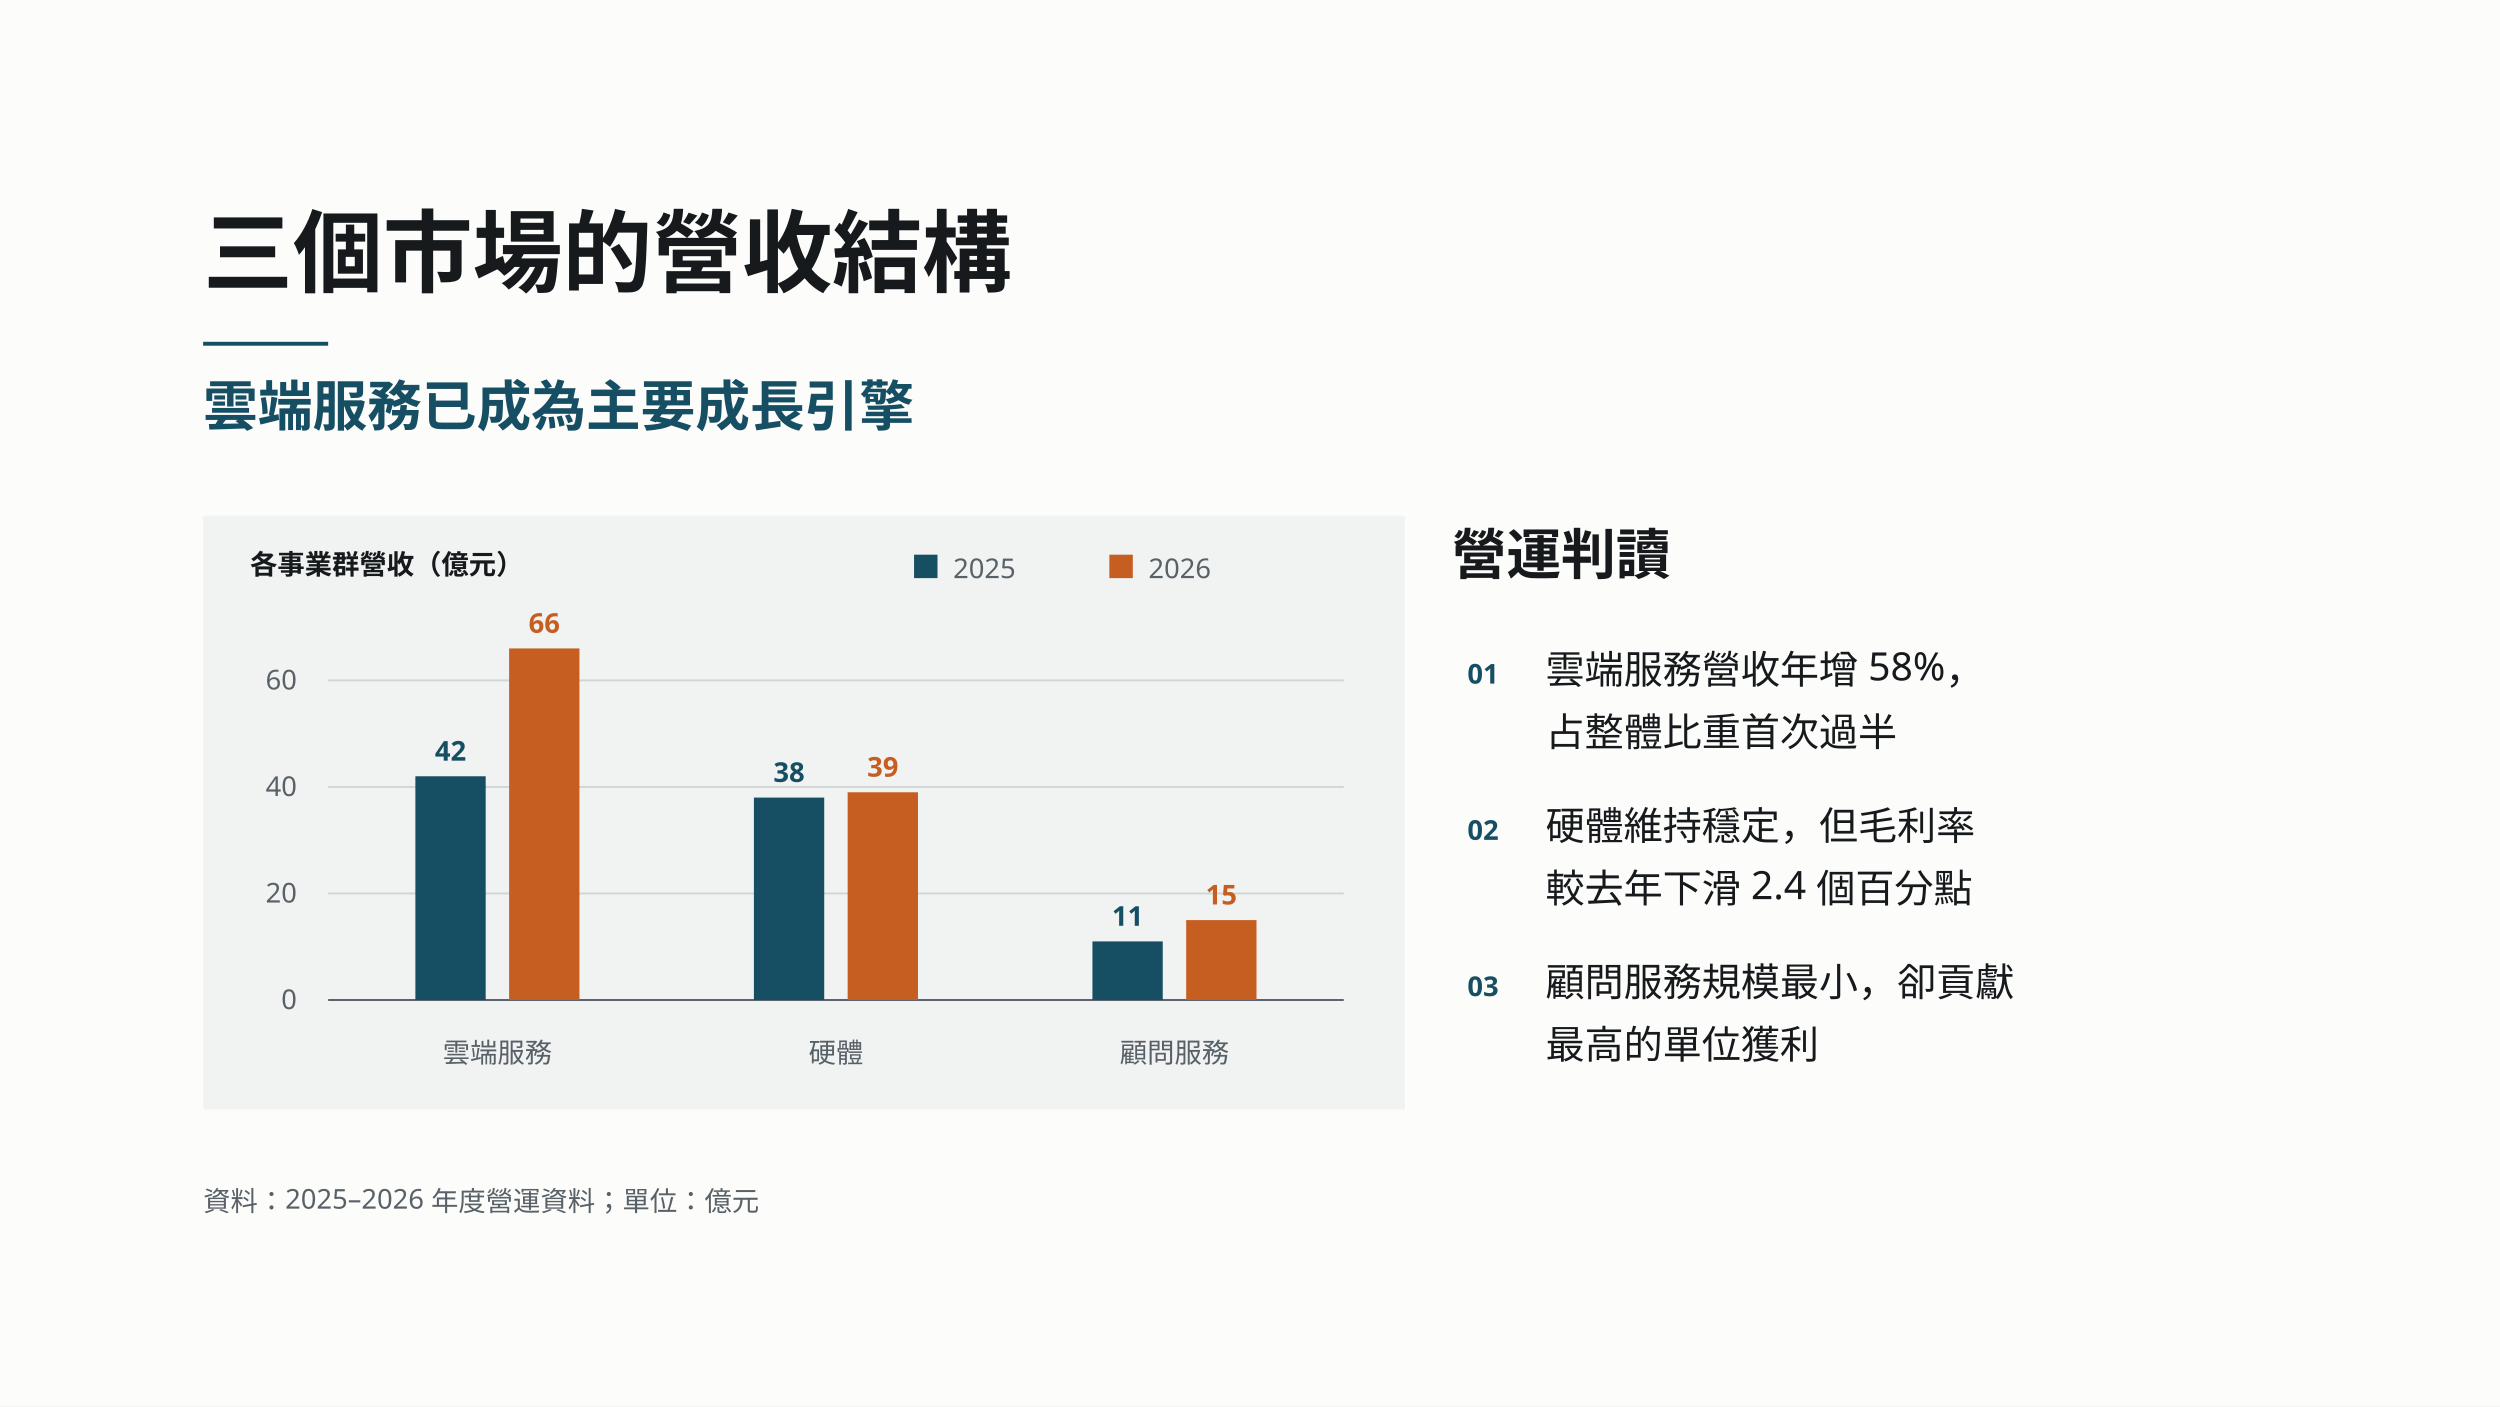
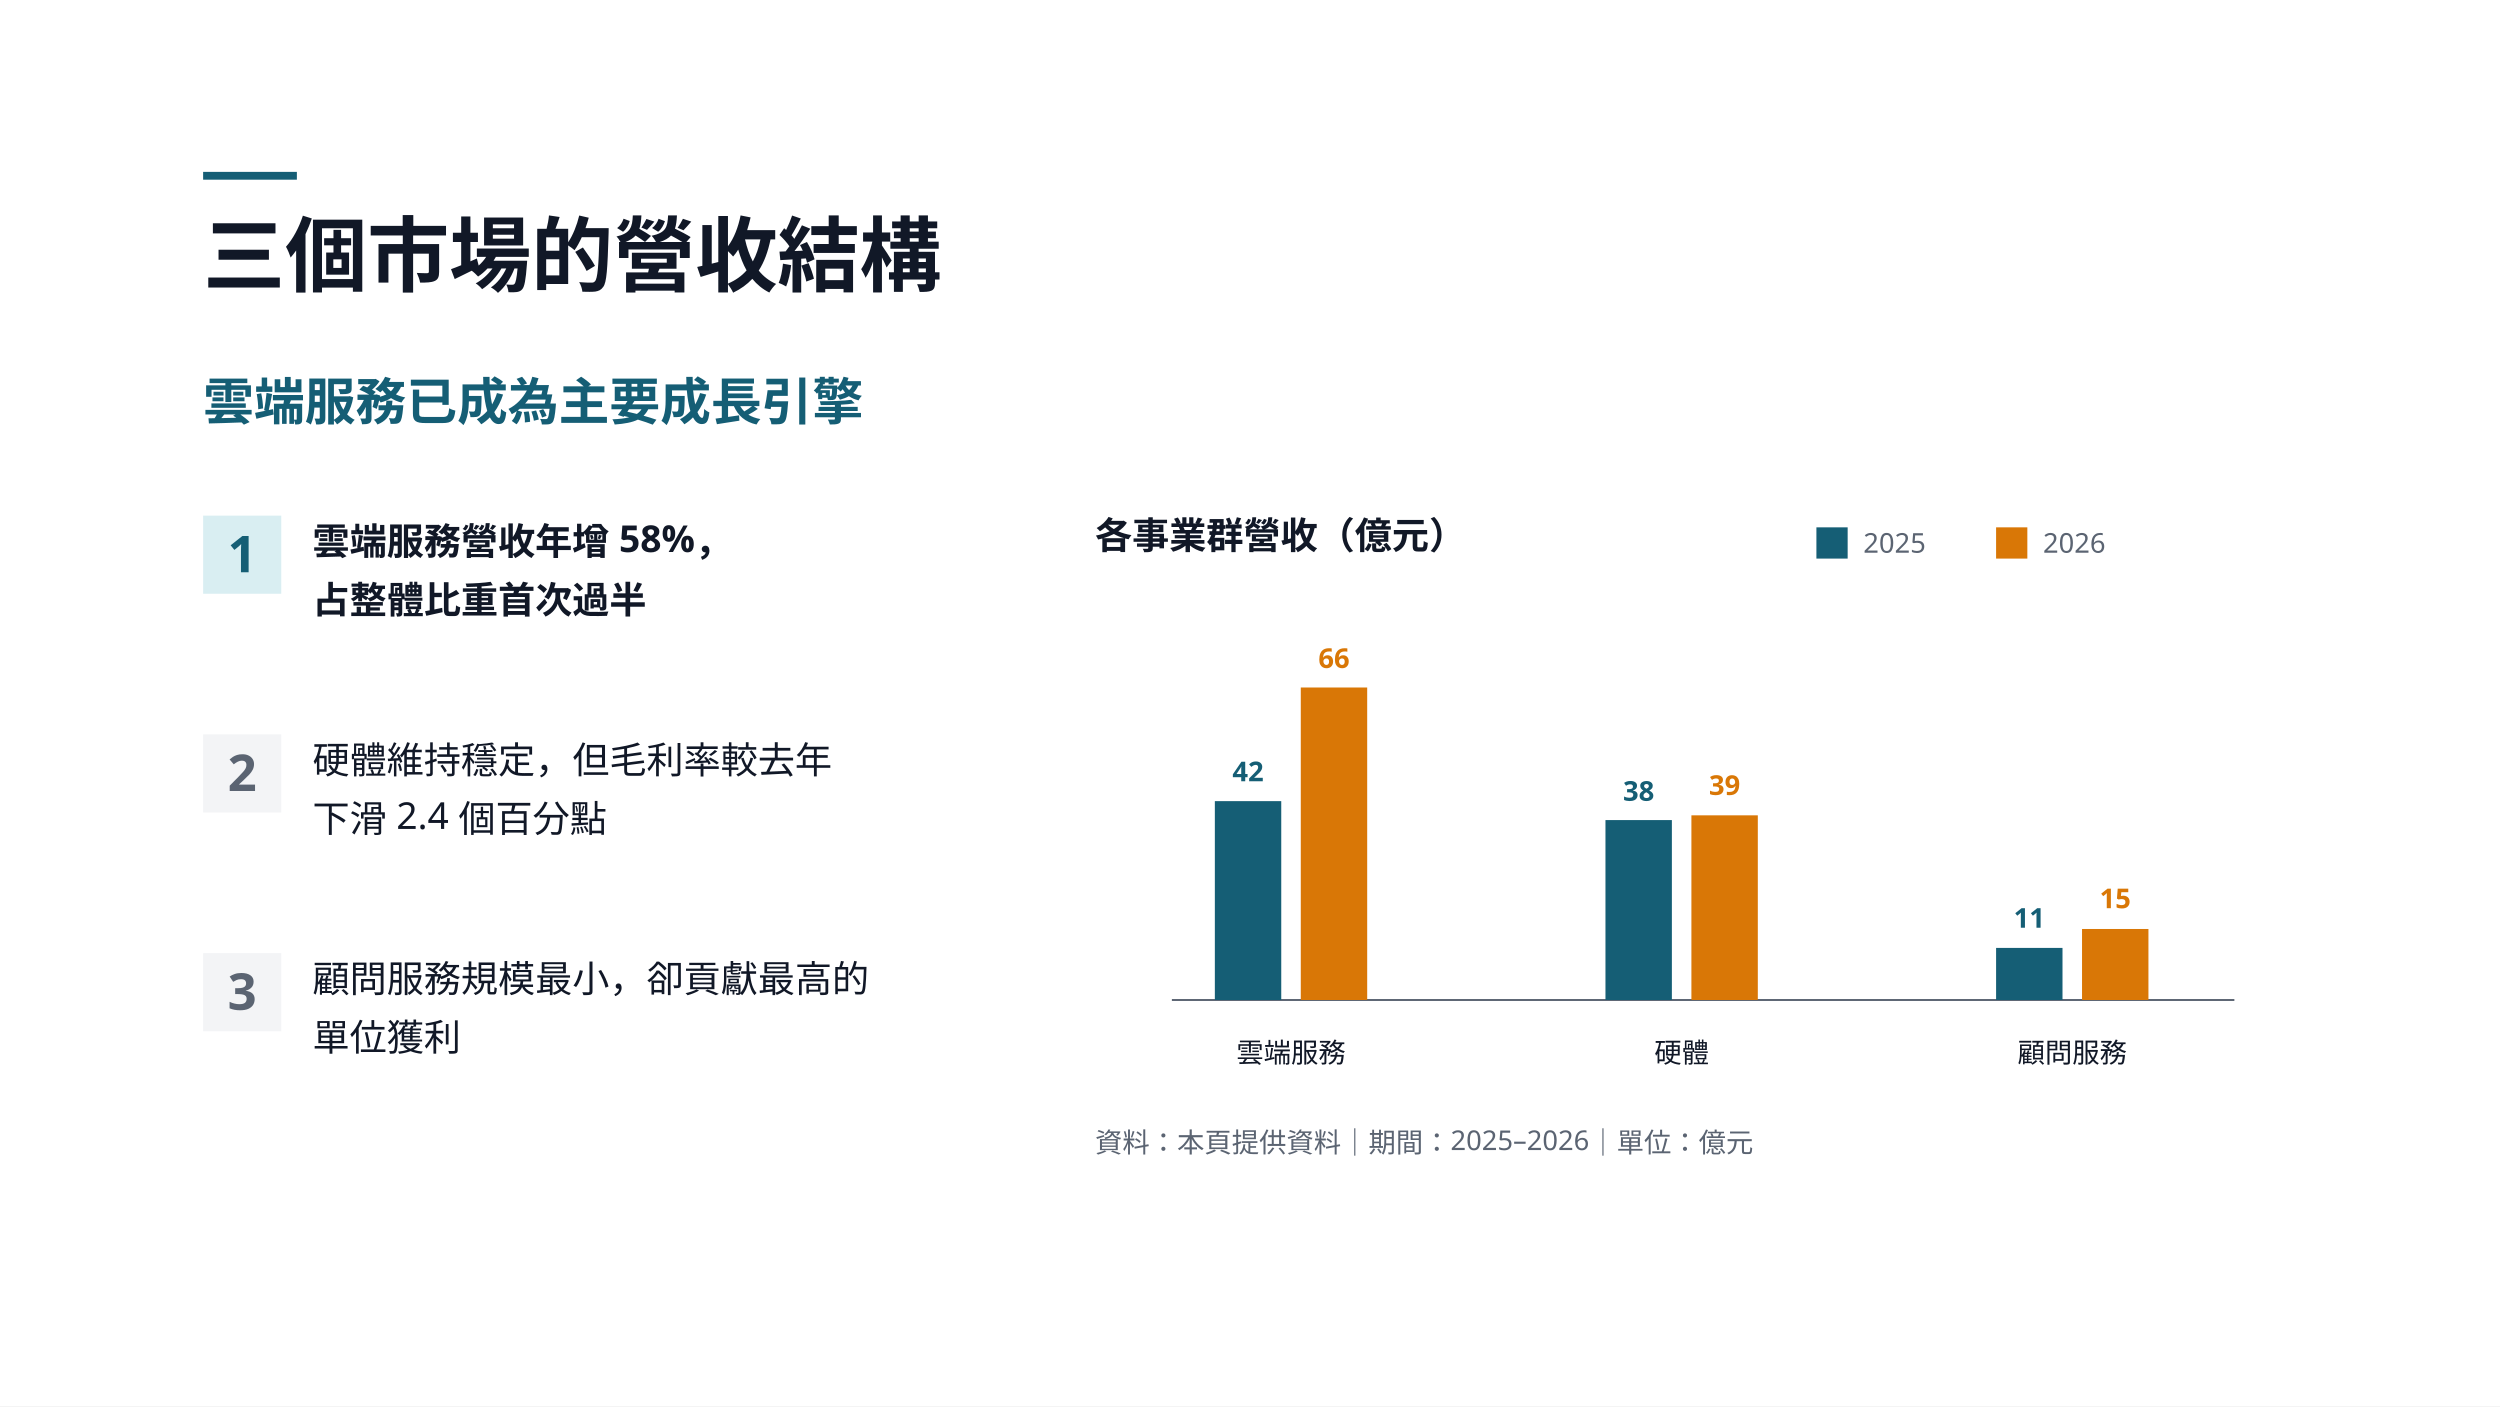
<svg xmlns="http://www.w3.org/2000/svg" viewBox="0 0 1280 720" data-pptx-page-role="content">
-   <rect id="page-background" data-pptx-role="background" x="0" y="0" width="1280" height="720" fill="#FCFCFA" />
-   <g id="page-title" data-pptx-bounds="104 96 1072 82">
-     <text x="104" y="146" fill="#161A1D" font-family="'Noto Sans TC', 'PingFang TC', 'Microsoft JhengHei', 'Hiragino Sans', system-ui, sans-serif" font-size="46" font-weight="700">三個市場的營收結構</text>
-     <line x1="104" y1="176" x2="168" y2="176" stroke="#164E63" stroke-width="2" />
+   <rect id="page-background" data-pptx-role="background" x="0" y="0" width="1280" height="720" fill="#FFFFFF" />
+   <g id="page-title" data-pptx-bounds="104 88 1072 74">
+     <rect x="104" y="88" width="48" height="4" fill="#155E75" />
+     <text x="104" y="146" fill="#111827" font-family="'Noto Sans TC', 'PingFang TC', 'Microsoft JhengHei', 'Hiragino Sans', system-ui, sans-serif" font-size="42" font-weight="700">三個市場的營收結構</text>
  </g>
-   <g id="page-subtitle" data-pptx-bounds="104 184 1072 48">
-     <text x="104" y="218" fill="#164E63" font-family="'Noto Sans TC', 'PingFang TC', 'Microsoft JhengHei', 'Hiragino Sans', system-ui, sans-serif" font-size="28" font-weight="700">雲端服務已成為主要成長引擎</text>
+   <g id="page-subtitle" data-pptx-bounds="104 184 1072 41">
+     <text x="104" y="215" fill="#155E75" font-family="'Noto Sans TC', 'PingFang TC', 'Microsoft JhengHei', 'Hiragino Sans', system-ui, sans-serif" font-size="26" font-weight="700">雲端服務已成為主要成長引擎</text>
  </g>
-   <g id="revenue-chart" data-pptx-bounds="104 264 615.31 304" data-pptx-replace-with="chart">
-     <rect x="104" y="264" width="615.31" height="304" fill="#F1F3F2" />
-     <text x="128" y="294" fill="#161A1D" font-family="'Noto Sans TC', 'PingFang TC', 'Microsoft JhengHei', 'Hiragino Sans', system-ui, sans-serif" font-size="14" font-weight="700">各事業群營收（億元）</text>
-     <rect x="468" y="284" width="12" height="12" fill="#164E63" />
-     <text x="488" y="296" fill="#596168" font-family="'Noto Sans TC', 'PingFang TC', 'Microsoft JhengHei', 'Hiragino Sans', system-ui, sans-serif" font-size="14">2025</text>
-     <rect x="568" y="284" width="12" height="12" fill="#C65D21" />
-     <text x="588" y="296" fill="#596168" font-family="'Noto Sans TC', 'PingFang TC', 'Microsoft JhengHei', 'Hiragino Sans', system-ui, sans-serif" font-size="14">2026</text>
-     <line x1="168" y1="348.36" x2="688" y2="348.36" stroke="#596168" stroke-width="1" stroke-opacity="0.2" />
-     <line x1="168" y1="402.91" x2="688" y2="402.91" stroke="#596168" stroke-width="1" stroke-opacity="0.2" />
-     <line x1="168" y1="457.45" x2="688" y2="457.45" stroke="#596168" stroke-width="1" stroke-opacity="0.2" />
-     <line x1="168" y1="512" x2="688" y2="512" stroke="#596168" stroke-width="1" />
-     <text x="152" y="353" fill="#596168" font-family="'Noto Sans TC', 'PingFang TC', 'Microsoft JhengHei', 'Hiragino Sans', system-ui, sans-serif" font-size="14" text-anchor="end">60</text>
-     <text x="152" y="407.55" fill="#596168" font-family="'Noto Sans TC', 'PingFang TC', 'Microsoft JhengHei', 'Hiragino Sans', system-ui, sans-serif" font-size="14" text-anchor="end">40</text>
-     <text x="152" y="462.09" fill="#596168" font-family="'Noto Sans TC', 'PingFang TC', 'Microsoft JhengHei', 'Hiragino Sans', system-ui, sans-serif" font-size="14" text-anchor="end">20</text>
-     <text x="152" y="516.64" fill="#596168" font-family="'Noto Sans TC', 'PingFang TC', 'Microsoft JhengHei', 'Hiragino Sans', system-ui, sans-serif" font-size="14" text-anchor="end">0</text>
-     <rect x="212.67" y="397.45" width="36" height="114.55" fill="#164E63" />
-     <rect x="260.67" y="332" width="36" height="180" fill="#C65D21" />
-     <rect x="386" y="408.36" width="36" height="103.64" fill="#164E63" />
-     <rect x="434" y="405.64" width="36" height="106.36" fill="#C65D21" />
-     <rect x="559.33" y="482" width="36" height="30" fill="#164E63" />
-     <rect x="607.33" y="471.09" width="36" height="40.91" fill="#C65D21" />
-     <text x="230.67" y="389.45" fill="#164E63" font-family="'Noto Sans TC', 'PingFang TC', 'Microsoft JhengHei', 'Hiragino Sans', system-ui, sans-serif" font-size="14" font-weight="700" text-anchor="middle">42</text>
-     <text x="278.67" y="324" fill="#C65D21" font-family="'Noto Sans TC', 'PingFang TC', 'Microsoft JhengHei', 'Hiragino Sans', system-ui, sans-serif" font-size="14" font-weight="700" text-anchor="middle">66</text>
-     <text x="404" y="400.36" fill="#164E63" font-family="'Noto Sans TC', 'PingFang TC', 'Microsoft JhengHei', 'Hiragino Sans', system-ui, sans-serif" font-size="14" font-weight="700" text-anchor="middle">38</text>
-     <text x="452" y="397.64" fill="#C65D21" font-family="'Noto Sans TC', 'PingFang TC', 'Microsoft JhengHei', 'Hiragino Sans', system-ui, sans-serif" font-size="14" font-weight="700" text-anchor="middle">39</text>
-     <text x="577.33" y="474" fill="#164E63" font-family="'Noto Sans TC', 'PingFang TC', 'Microsoft JhengHei', 'Hiragino Sans', system-ui, sans-serif" font-size="14" font-weight="700" text-anchor="middle">11</text>
-     <text x="625.33" y="463.09" fill="#C65D21" font-family="'Noto Sans TC', 'PingFang TC', 'Microsoft JhengHei', 'Hiragino Sans', system-ui, sans-serif" font-size="14" font-weight="700" text-anchor="middle">15</text>
-     <text x="254.67" y="544" fill="#596168" font-family="'Noto Sans TC', 'PingFang TC', 'Microsoft JhengHei', 'Hiragino Sans', system-ui, sans-serif" font-size="14" text-anchor="middle">雲端服務</text>
-     <text x="428" y="544" fill="#596168" font-family="'Noto Sans TC', 'PingFang TC', 'Microsoft JhengHei', 'Hiragino Sans', system-ui, sans-serif" font-size="14" text-anchor="middle">硬體</text>
-     <text x="601.33" y="544" fill="#596168" font-family="'Noto Sans TC', 'PingFang TC', 'Microsoft JhengHei', 'Hiragino Sans', system-ui, sans-serif" font-size="14" text-anchor="middle">顧問服務</text>
+   <g id="key-points" data-pptx-bounds="104 256 432.65 344">
+     <g id="point-one">
+       <rect x="104" y="264" width="40" height="40" fill="#D9EEF2" />
+       <text x="124" y="293" fill="#155E75" font-family="'Noto Sans TC', 'PingFang TC', 'Microsoft JhengHei', 'Hiragino Sans', system-ui, sans-serif" font-size="26" font-weight="700" text-anchor="middle">1</text>
+       <text x="160" y="284" fill="#111827" font-family="'Noto Sans TC', 'PingFang TC', 'Microsoft JhengHei', 'Hiragino Sans', system-ui, sans-serif" font-size="19" font-weight="700">雲端服務營收年增 58%，<tspan x="160" dy="30">占整體比重首次過半</tspan>
+       </text>
+     </g>
+     <g id="point-two">
+       <rect x="104" y="376" width="40" height="40" fill="#F3F4F6" />
+       <text x="124" y="405" fill="#5B6472" font-family="'Noto Sans TC', 'PingFang TC', 'Microsoft JhengHei', 'Hiragino Sans', system-ui, sans-serif" font-size="26" font-weight="700" text-anchor="middle">2</text>
+       <text x="160" y="396" fill="#111827" font-family="'Noto Sans TC', 'PingFang TC', 'Microsoft JhengHei', 'Hiragino Sans', system-ui, sans-serif" font-size="19">硬體維持穩定，但毛利率較去年<tspan x="160" dy="30">下滑 2.4 個百分點</tspan>
+       </text>
+     </g>
+     <g id="point-three">
+       <rect x="104" y="488" width="40" height="40" fill="#F3F4F6" />
+       <text x="124" y="517" fill="#5B6472" font-family="'Noto Sans TC', 'PingFang TC', 'Microsoft JhengHei', 'Hiragino Sans', system-ui, sans-serif" font-size="26" font-weight="700" text-anchor="middle">3</text>
+       <text x="160" y="508" fill="#111827" font-family="'Noto Sans TC', 'PingFang TC', 'Microsoft JhengHei', 'Hiragino Sans', system-ui, sans-serif" font-size="19">顧問服務規模最小，卻貢獻最高的<tspan x="160" dy="30">單位獲利</tspan>
+       </text>
+     </g>
  </g>
-   <g id="strategic-points" data-pptx-bounds="743.31 264 432.65 304">
-     <text x="743.31" y="294" fill="#161A1D" font-family="'Noto Sans TC', 'PingFang TC', 'Microsoft JhengHei', 'Hiragino Sans', system-ui, sans-serif" font-size="28" font-weight="700">營運判讀</text>
-     <text x="751.31" y="350" fill="#164E63" font-family="'Noto Sans TC', 'PingFang TC', 'Microsoft JhengHei', 'Hiragino Sans', system-ui, sans-serif" font-size="14" font-weight="700">01</text>
-     <text x="791.31" y="350" fill="#161A1D" font-family="'Noto Sans TC', 'PingFang TC', 'Microsoft JhengHei', 'Hiragino Sans', system-ui, sans-serif" font-size="20">
-       <tspan x="791.31" dy="0">雲端服務營收年增 58%，</tspan>
-       <tspan x="791.31" dy="32">占整體比重首次過半</tspan>
-     </text>
-     <text x="751.31" y="430" fill="#164E63" font-family="'Noto Sans TC', 'PingFang TC', 'Microsoft JhengHei', 'Hiragino Sans', system-ui, sans-serif" font-size="14" font-weight="700">02</text>
-     <text x="791.31" y="430" fill="#161A1D" font-family="'Noto Sans TC', 'PingFang TC', 'Microsoft JhengHei', 'Hiragino Sans', system-ui, sans-serif" font-size="20">
-       <tspan x="791.31" dy="0">硬體維持穩定，但毛利率</tspan>
-       <tspan x="791.31" dy="32">較去年下滑 2.4 個百分點</tspan>
-     </text>
-     <text x="751.31" y="510" fill="#164E63" font-family="'Noto Sans TC', 'PingFang TC', 'Microsoft JhengHei', 'Hiragino Sans', system-ui, sans-serif" font-size="14" font-weight="700">03</text>
-     <text x="791.31" y="510" fill="#161A1D" font-family="'Noto Sans TC', 'PingFang TC', 'Microsoft JhengHei', 'Hiragino Sans', system-ui, sans-serif" font-size="20">
-       <tspan x="791.31" dy="0">顧問服務規模最小，卻貢獻</tspan>
-       <tspan x="791.31" dy="32">最高的單位獲利</tspan>
-     </text>
-   </g>
-   <g id="data-source" data-pptx-bounds="104 600 1072 32">
-     <text x="104" y="620" fill="#596168" font-family="'Noto Sans TC', 'PingFang TC', 'Microsoft JhengHei', 'Hiragino Sans', system-ui, sans-serif" font-size="14">資料：2025–2026 年度營運資料；單位：億元</text>
+   <g id="revenue-chart" data-pptx-bounds="560.65 256 615.31 344" data-pptx-replace-with="chart">
+     <text x="560.65" y="281" fill="#111827" font-family="'Noto Sans TC', 'PingFang TC', 'Microsoft JhengHei', 'Hiragino Sans', system-ui, sans-serif" font-size="19" font-weight="700">各事業群營收（億元）</text>
+     <rect x="930" y="270" width="16" height="16" fill="#155E75" />
+     <text x="954" y="283" fill="#5B6472" font-family="'Noto Sans TC', 'PingFang TC', 'Microsoft JhengHei', 'Hiragino Sans', system-ui, sans-serif" font-size="14">2025</text>
+     <rect x="1022" y="270" width="16" height="16" fill="#D97706" />
+     <text x="1046" y="283" fill="#5B6472" font-family="'Noto Sans TC', 'PingFang TC', 'Microsoft JhengHei', 'Hiragino Sans', system-ui, sans-serif" font-size="14">2026</text>
+     <line x1="600" y1="512" x2="1144" y2="512" stroke="#5B6472" stroke-width="1" />
+     <rect x="622" y="410.18" width="34" height="101.82" fill="#155E75" />
+     <text x="639" y="400" fill="#155E75" font-family="'Noto Sans TC', 'PingFang TC', 'Microsoft JhengHei', 'Hiragino Sans', system-ui, sans-serif" font-size="14" font-weight="700" text-anchor="middle">42</text>
+     <rect x="666" y="352" width="34" height="160" fill="#D97706" />
+     <text x="683" y="342" fill="#D97706" font-family="'Noto Sans TC', 'PingFang TC', 'Microsoft JhengHei', 'Hiragino Sans', system-ui, sans-serif" font-size="14" font-weight="700" text-anchor="middle">66</text>
+     <text x="661" y="544" fill="#111827" font-family="'Noto Sans TC', 'PingFang TC', 'Microsoft JhengHei', 'Hiragino Sans', system-ui, sans-serif" font-size="14" text-anchor="middle">雲端服務</text>
+     <rect x="822" y="419.88" width="34" height="92.12" fill="#155E75" />
+     <text x="839" y="410" fill="#155E75" font-family="'Noto Sans TC', 'PingFang TC', 'Microsoft JhengHei', 'Hiragino Sans', system-ui, sans-serif" font-size="14" font-weight="700" text-anchor="middle">38</text>
+     <rect x="866" y="417.45" width="34" height="94.55" fill="#D97706" />
+     <text x="883" y="407" fill="#D97706" font-family="'Noto Sans TC', 'PingFang TC', 'Microsoft JhengHei', 'Hiragino Sans', system-ui, sans-serif" font-size="14" font-weight="700" text-anchor="middle">39</text>
+     <text x="861" y="544" fill="#111827" font-family="'Noto Sans TC', 'PingFang TC', 'Microsoft JhengHei', 'Hiragino Sans', system-ui, sans-serif" font-size="14" text-anchor="middle">硬體</text>
+     <rect x="1022" y="485.33" width="34" height="26.67" fill="#155E75" />
+     <text x="1039" y="475" fill="#155E75" font-family="'Noto Sans TC', 'PingFang TC', 'Microsoft JhengHei', 'Hiragino Sans', system-ui, sans-serif" font-size="14" font-weight="700" text-anchor="middle">11</text>
+     <rect x="1066" y="475.64" width="34" height="36.36" fill="#D97706" />
+     <text x="1083" y="465" fill="#D97706" font-family="'Noto Sans TC', 'PingFang TC', 'Microsoft JhengHei', 'Hiragino Sans', system-ui, sans-serif" font-size="14" font-weight="700" text-anchor="middle">15</text>
+     <text x="1061" y="544" fill="#111827" font-family="'Noto Sans TC', 'PingFang TC', 'Microsoft JhengHei', 'Hiragino Sans', system-ui, sans-serif" font-size="14" text-anchor="middle">顧問服務</text>
+     <text x="560.65" y="590" fill="#5B6472" font-family="'Noto Sans TC', 'PingFang TC', 'Microsoft JhengHei', 'Hiragino Sans', system-ui, sans-serif" font-size="14">資料：本頁提供資料｜期間：2025–2026｜單位：億元</text>
  </g>
</svg>
